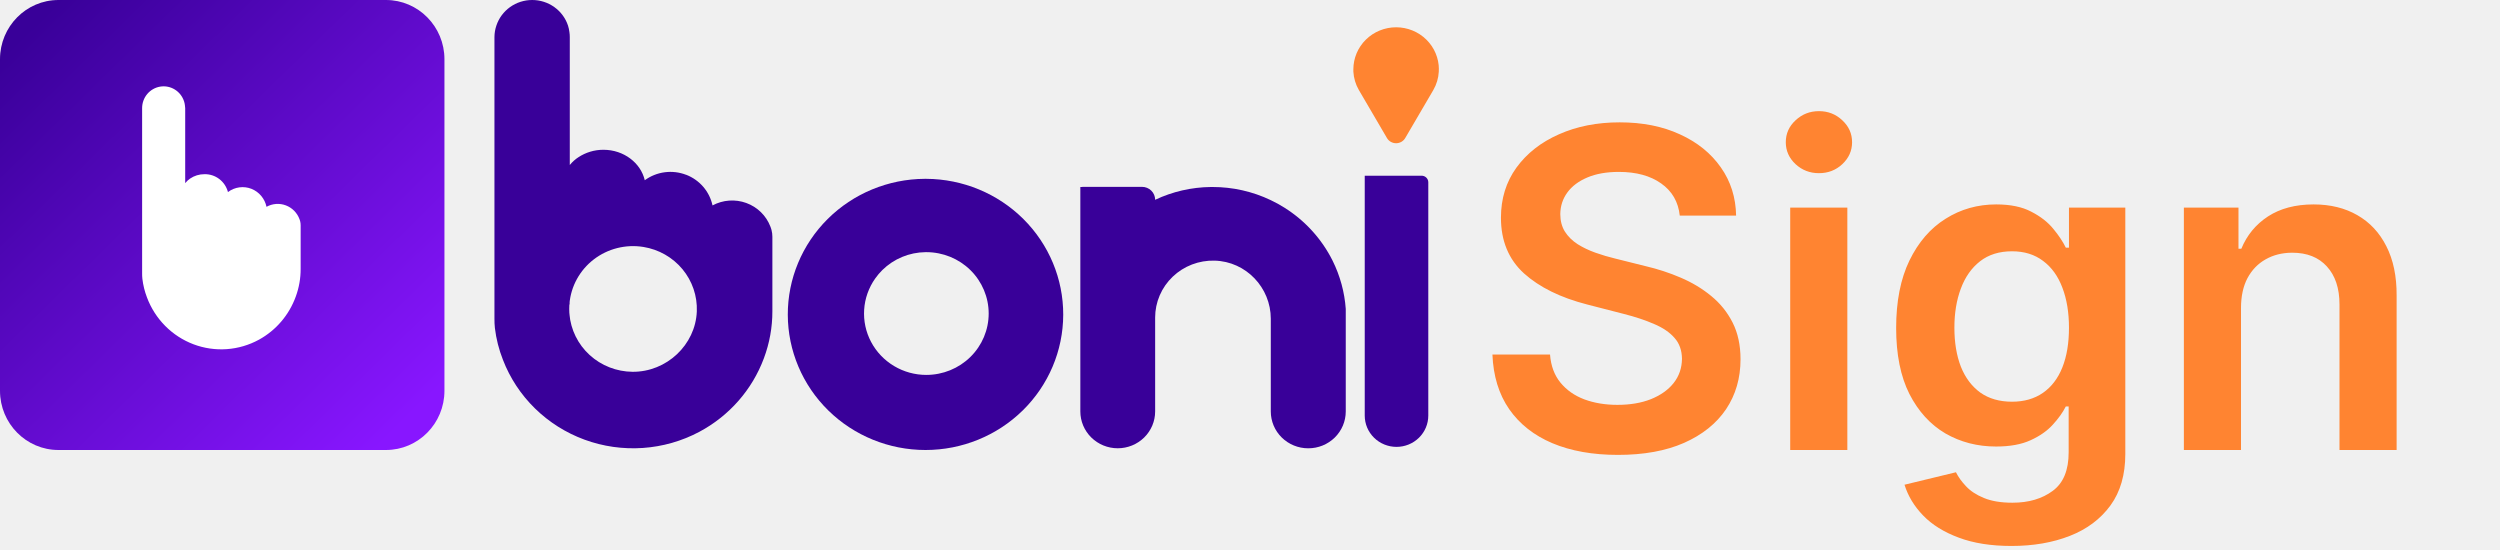
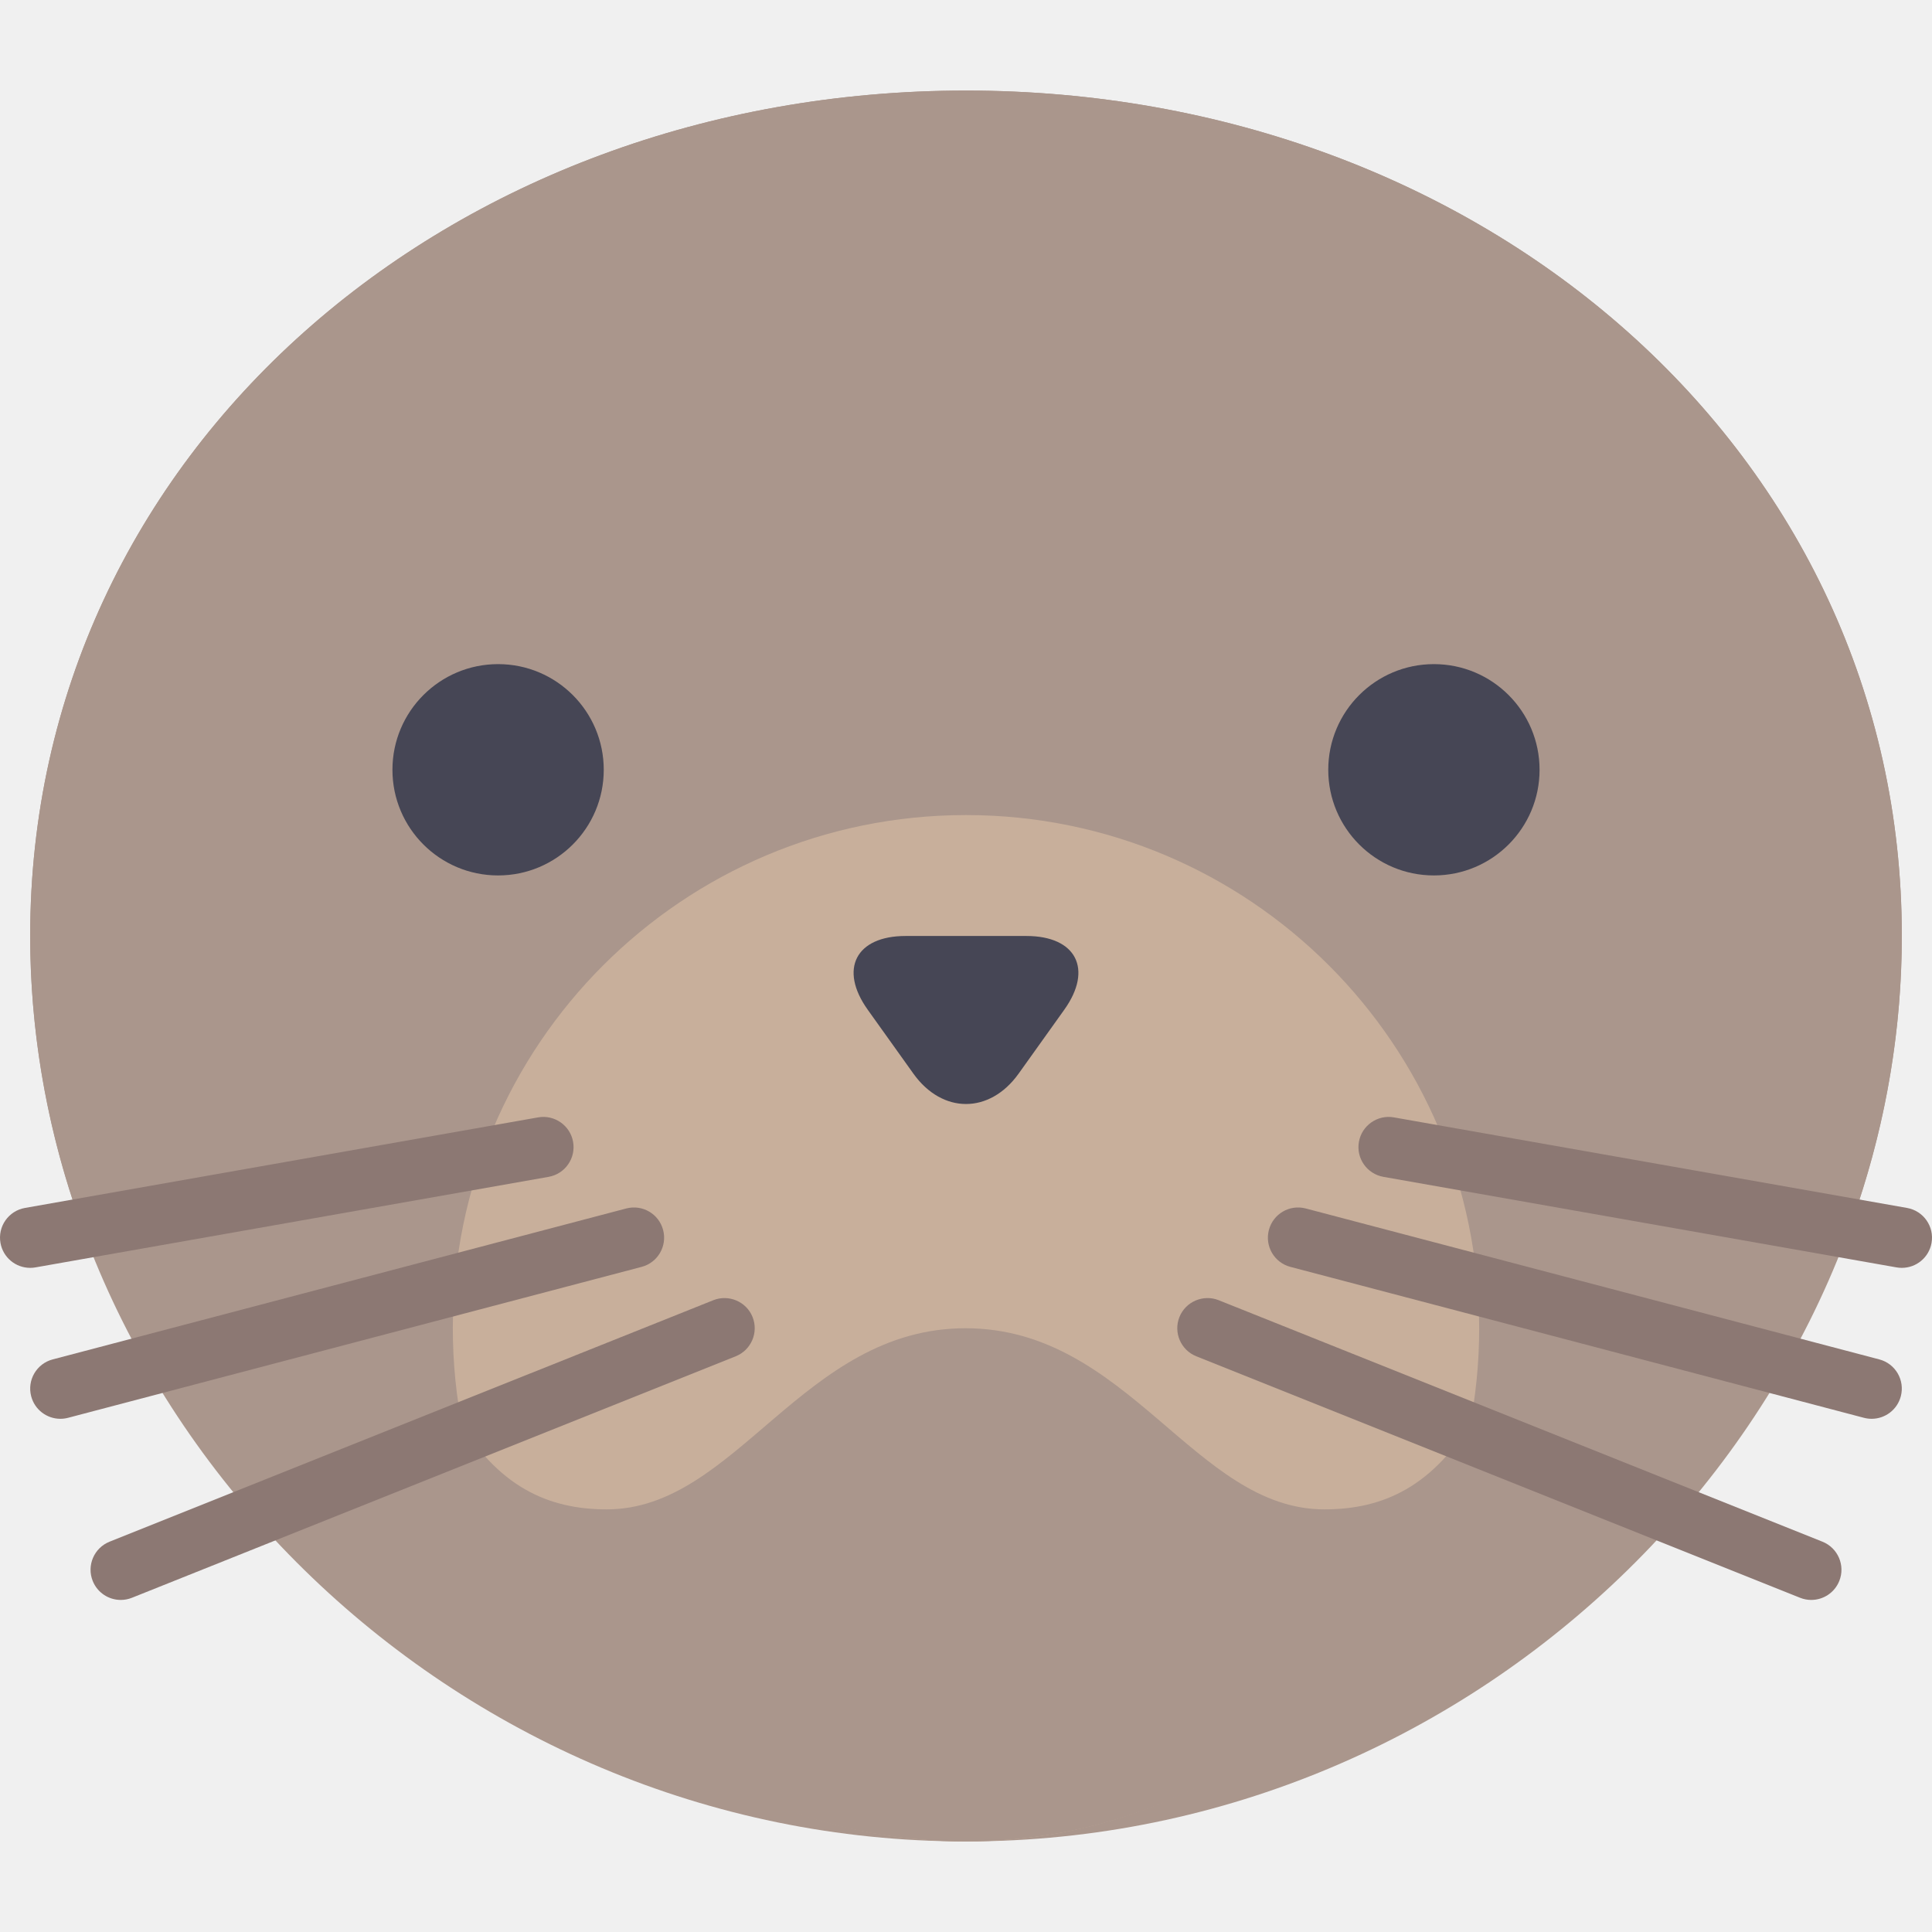
- <svg xmlns="http://www.w3.org/2000/svg" width="450" height="99" viewBox="0 0 450 99" fill="none">
-   <path d="M102.497 54.341V54.687C102.484 54.769 102.477 54.851 102.476 54.933C102.466 54.746 102.466 54.54 102.497 54.341Z" fill="#390099" />
-   <path d="M102.496 56.536V56.88C102.476 56.683 102.476 56.475 102.476 56.281C102.477 56.366 102.483 56.451 102.496 56.536Z" fill="#390099" />
-   <path d="M102.497 54.341V54.687C102.484 54.769 102.477 54.851 102.476 54.933C102.466 54.746 102.466 54.54 102.497 54.341Z" fill="#390099" />
-   <path d="M102.496 56.536V56.88C102.476 56.683 102.476 56.475 102.476 56.281C102.477 56.366 102.483 56.451 102.496 56.536Z" fill="#390099" />
-   <path d="M102.497 54.341V54.687C102.484 54.769 102.477 54.851 102.476 54.933C102.466 54.746 102.466 54.54 102.497 54.341Z" fill="#390099" />
-   <path d="M102.496 56.536V56.88C102.476 56.683 102.476 56.475 102.476 56.281C102.477 56.366 102.483 56.451 102.496 56.536Z" fill="#390099" />
-   <path d="M166.742 32.189H166.442C159.881 32.228 153.603 34.827 148.984 39.415C144.366 44.004 141.783 50.208 141.803 56.668C141.823 63.128 144.443 69.317 149.09 73.878C153.737 78.439 160.031 81 166.592 81C173.154 81 179.447 78.439 184.094 73.878C188.741 69.317 191.361 63.128 191.381 56.668C191.401 50.208 188.818 44.004 184.2 39.415C179.581 34.827 173.303 32.228 166.742 32.189ZM166.742 67.485C164.692 67.485 162.682 66.931 160.929 65.885C159.177 64.839 157.749 63.34 156.8 61.552C155.851 59.763 155.418 57.753 155.548 55.739C155.677 53.725 156.365 51.785 157.535 50.128C157.918 49.586 158.349 49.077 158.822 48.609C160.889 46.576 163.681 45.42 166.602 45.388H166.742C169.718 45.388 172.572 46.551 174.676 48.623C176.781 50.695 177.963 53.505 177.963 56.435C177.963 59.365 176.781 62.175 174.676 64.247C172.572 66.319 169.718 67.483 166.742 67.483V67.485Z" fill="#390099" />
-   <path d="M242.236 55.598V74.065C242.236 75.823 241.526 77.509 240.264 78.752C239.001 79.995 237.289 80.694 235.503 80.694H235.476C233.69 80.694 231.977 79.995 230.715 78.752C229.452 77.509 228.743 75.823 228.743 74.065V57.371C228.743 51.788 224.297 47.059 218.629 46.915C217.238 46.876 215.853 47.112 214.556 47.609C213.26 48.107 212.078 48.855 211.08 49.81C210.082 50.765 209.289 51.907 208.747 53.169C208.205 54.431 207.926 55.787 207.926 57.157V74.06C207.926 75.818 207.217 77.504 205.954 78.747C204.692 79.99 202.979 80.689 201.193 80.689C199.408 80.689 197.695 79.99 196.433 78.747C195.17 77.504 194.461 75.818 194.461 74.06V33.657H194.817V33.633H205.56C205.87 33.633 206.178 33.693 206.465 33.81C206.752 33.927 207.013 34.099 207.233 34.315C207.453 34.532 207.627 34.788 207.746 35.071C207.865 35.354 207.926 35.657 207.926 35.963C211.061 34.482 214.487 33.696 217.963 33.66H218.257C221.885 33.656 225.466 34.465 228.73 36.024C229.58 36.426 230.403 36.878 231.197 37.379C234.917 39.718 237.915 43.016 239.864 46.915C241.215 49.632 242.02 52.58 242.236 55.598Z" fill="#390099" />
-   <path d="M128.415 38.543C128.415 38.688 128.415 38.83 128.402 38.975V38.111C128.4 38.256 128.415 38.398 128.415 38.543Z" fill="#390099" />
-   <path d="M138.873 41.398C138.853 41.325 138.833 41.251 138.808 41.177C138.783 41.103 138.753 41.003 138.721 40.917L138.666 40.775C138.294 39.805 137.716 38.925 136.969 38.194C136.223 37.464 135.326 36.899 134.339 36.539C133.351 36.179 132.297 36.032 131.247 36.107C130.197 36.183 129.176 36.479 128.253 36.977C127.988 35.743 127.417 34.593 126.59 33.631C125.763 32.668 124.706 31.922 123.515 31.46H123.49C122.268 30.991 120.945 30.835 119.646 31.007C118.346 31.179 117.112 31.673 116.059 32.442C115.333 29.322 112.276 26.96 108.625 26.96C107.01 26.955 105.429 27.428 104.09 28.318C103.817 28.493 103.559 28.69 103.319 28.907C103.063 29.133 102.827 29.38 102.611 29.643L102.561 29.702V6.686C102.563 6.374 102.54 6.062 102.491 5.753C102.446 5.365 102.362 4.982 102.242 4.609C101.799 3.269 100.937 2.102 99.778 1.274C98.62 0.446 97.226 0 95.795 0C94.363 0 92.969 0.446 91.811 1.274C90.653 2.102 89.79 3.269 89.347 4.609C89.119 5.279 89.002 5.98 89.001 6.686V57.393C88.995 57.948 89.022 58.503 89.081 59.055C89.318 61.009 89.803 62.926 90.527 64.76C91.793 68.05 93.759 71.035 96.293 73.516C98.828 75.996 101.871 77.915 105.22 79.142C108.569 80.37 112.146 80.878 115.71 80.634C119.275 80.389 122.745 79.396 125.889 77.723C131.265 74.851 135.394 70.147 137.499 64.493C138.517 61.775 139.035 58.9 139.028 56.003V42.638C139.031 42.22 138.979 41.803 138.873 41.398ZM125.427 56.042C125.198 62.072 119.981 66.972 113.857 66.923C110.989 66.898 108.234 65.819 106.132 63.898C104.031 61.976 102.735 59.35 102.499 56.536V56.88C102.479 56.683 102.479 56.474 102.479 56.281C102.479 56.087 102.461 55.836 102.461 55.608C102.461 55.38 102.461 55.169 102.479 54.94C102.496 54.712 102.479 54.54 102.499 54.341V54.687C102.628 53.13 103.084 51.616 103.838 50.24C104.591 48.865 105.626 47.658 106.877 46.697C108.128 45.735 109.568 45.038 111.106 44.652C112.643 44.265 114.246 44.196 115.812 44.45C118.574 44.897 121.075 46.322 122.846 48.456C124.616 50.591 125.534 53.289 125.427 56.042Z" fill="#390099" />
-   <path d="M245.652 31.627H255.891C256.209 31.627 256.515 31.752 256.74 31.974C256.966 32.196 257.093 32.496 257.093 32.81V74.806C257.093 76.3 256.49 77.733 255.417 78.789C254.344 79.845 252.889 80.438 251.372 80.438C249.855 80.438 248.4 79.845 247.327 78.789C246.255 77.733 245.652 76.3 245.652 74.806V31.627Z" fill="#390099" />
-   <path d="M258.985 12.49C258.985 12.62 258.985 12.753 258.985 12.883C258.923 14.05 258.586 15.186 258 16.202L257.928 16.327L252.94 24.849C252.774 25.133 252.534 25.369 252.246 25.532C251.957 25.696 251.63 25.783 251.297 25.783C250.964 25.783 250.637 25.696 250.348 25.532C250.06 25.369 249.82 25.133 249.654 24.849L244.667 16.327L244.594 16.202C244.006 15.187 243.667 14.05 243.604 12.883C243.604 12.753 243.604 12.62 243.604 12.49C243.604 10.48 244.415 8.552 245.859 7.131C247.303 5.71 249.261 4.911 251.302 4.911C253.344 4.911 255.302 5.71 256.745 7.131C258.189 8.552 259 10.48 259 12.49H258.985Z" fill="#FF8431" />
-   <path d="M69.47 0H10.53C4.715 0 0 4.773 0 10.662V70.338C0 76.227 4.715 81 10.53 81H69.47C75.285 81 80 76.227 80 70.338V10.662C80 4.773 75.285 0 69.47 0Z" fill="url(#paint0_linear_14_53)" />
-   <path d="M54.117 40.552V48.393C54.122 50.093 53.826 51.781 53.242 53.375C52.042 56.692 49.689 59.451 46.624 61.136C44.831 62.119 42.851 62.702 40.817 62.846C38.783 62.99 36.743 62.692 34.832 61.971C32.921 61.251 31.185 60.125 29.74 58.669C28.294 57.214 27.173 55.462 26.452 53.531C26.039 52.454 25.762 51.329 25.628 50.182C25.594 49.859 25.579 49.533 25.582 49.208V19.464C25.581 18.531 25.908 17.628 26.506 16.918C27.104 16.208 27.932 15.737 28.842 15.59C29.752 15.443 30.684 15.629 31.47 16.116C32.256 16.602 32.845 17.357 33.131 18.244C33.202 18.463 33.252 18.689 33.279 18.918C33.312 19.098 33.331 19.28 33.335 19.464V32.965L33.363 32.932C33.486 32.777 33.621 32.632 33.768 32.499C33.904 32.37 34.05 32.254 34.205 32.151C34.969 31.629 35.87 31.352 36.791 31.355C37.752 31.33 38.694 31.635 39.463 32.218C40.233 32.802 40.786 33.63 41.033 34.571C41.633 34.118 42.336 33.827 43.078 33.726C43.819 33.625 44.574 33.716 45.27 33.992C45.949 34.264 46.551 34.702 47.023 35.266C47.494 35.83 47.821 36.504 47.972 37.227C48.499 36.934 49.082 36.758 49.681 36.713C50.28 36.668 50.882 36.754 51.446 36.966C52.009 37.177 52.521 37.509 52.947 37.938C53.372 38.368 53.702 38.885 53.912 39.455L53.94 39.539C53.94 39.591 53.977 39.643 53.991 39.695C54.006 39.737 54.018 39.779 54.028 39.822C54.089 40.06 54.118 40.306 54.117 40.552Z" fill="white" />
-   <path d="M302.358 38.812C302.093 36.331 300.975 34.4 299.006 33.017C297.055 31.634 294.517 30.943 291.392 30.943C289.195 30.943 287.311 31.275 285.739 31.938C284.167 32.6 282.964 33.5 282.131 34.636C281.297 35.773 280.871 37.07 280.852 38.528C280.852 39.74 281.127 40.792 281.676 41.682C282.244 42.572 283.011 43.33 283.977 43.955C284.943 44.561 286.013 45.072 287.188 45.489C288.362 45.905 289.545 46.256 290.739 46.54L296.193 47.903C298.39 48.415 300.502 49.106 302.528 49.977C304.574 50.849 306.402 51.947 308.011 53.273C309.64 54.599 310.928 56.199 311.875 58.074C312.822 59.949 313.295 62.146 313.295 64.665C313.295 68.074 312.424 71.076 310.682 73.671C308.939 76.246 306.42 78.263 303.125 79.722C299.848 81.161 295.881 81.881 291.222 81.881C286.695 81.881 282.765 81.18 279.432 79.778C276.117 78.377 273.523 76.331 271.648 73.642C269.792 70.953 268.788 67.676 268.636 63.812H279.006C279.157 65.839 279.782 67.525 280.881 68.869C281.979 70.214 283.409 71.218 285.17 71.881C286.951 72.544 288.939 72.875 291.136 72.875C293.428 72.875 295.436 72.534 297.159 71.852C298.902 71.151 300.265 70.186 301.25 68.954C302.235 67.704 302.737 66.246 302.756 64.579C302.737 63.064 302.292 61.814 301.42 60.83C300.549 59.826 299.328 58.992 297.756 58.33C296.203 57.648 294.384 57.042 292.301 56.511L285.682 54.807C280.89 53.576 277.102 51.71 274.318 49.21C271.553 46.691 270.17 43.349 270.17 39.182C270.17 35.754 271.098 32.752 272.955 30.176C274.83 27.6 277.377 25.602 280.597 24.182C283.816 22.742 287.462 22.023 291.534 22.023C295.663 22.023 299.28 22.742 302.386 24.182C305.511 25.602 307.964 27.581 309.744 30.119C311.525 32.638 312.443 35.536 312.5 38.812H302.358ZM322.237 81V37.364H332.521V81H322.237ZM327.408 31.171C325.779 31.171 324.377 30.631 323.203 29.551C322.029 28.453 321.442 27.136 321.442 25.602C321.442 24.049 322.029 22.733 323.203 21.653C324.377 20.555 325.779 20.006 327.408 20.006C329.055 20.006 330.457 20.555 331.612 21.653C332.786 22.733 333.374 24.049 333.374 25.602C333.374 27.136 332.786 28.453 331.612 29.551C330.457 30.631 329.055 31.171 327.408 31.171ZM362.074 98.273C358.381 98.273 355.208 97.771 352.557 96.767C349.905 95.782 347.775 94.456 346.165 92.79C344.555 91.123 343.438 89.276 342.812 87.25L352.074 85.006C352.491 85.858 353.097 86.701 353.892 87.534C354.688 88.386 355.758 89.087 357.102 89.636C358.466 90.204 360.18 90.489 362.244 90.489C365.161 90.489 367.576 89.778 369.489 88.358C371.402 86.956 372.358 84.646 372.358 81.426V73.159H371.847C371.316 74.22 370.54 75.309 369.517 76.426C368.513 77.544 367.178 78.481 365.511 79.239C363.864 79.996 361.79 80.375 359.29 80.375C355.938 80.375 352.898 79.589 350.17 78.017C347.462 76.426 345.303 74.059 343.693 70.915C342.102 67.752 341.307 63.794 341.307 59.04C341.307 54.248 342.102 50.205 343.693 46.909C345.303 43.595 347.472 41.085 350.199 39.381C352.926 37.657 355.966 36.795 359.318 36.795C361.875 36.795 363.977 37.231 365.625 38.102C367.292 38.955 368.617 39.987 369.602 41.199C370.587 42.392 371.335 43.519 371.847 44.58H372.415V37.364H382.557V81.71C382.557 85.441 381.667 88.528 379.886 90.972C378.106 93.415 375.672 95.242 372.585 96.454C369.498 97.667 365.994 98.273 362.074 98.273ZM362.159 72.307C364.337 72.307 366.193 71.776 367.727 70.716C369.261 69.655 370.426 68.131 371.222 66.142C372.017 64.153 372.415 61.767 372.415 58.983C372.415 56.237 372.017 53.831 371.222 51.767C370.445 49.703 369.29 48.102 367.756 46.966C366.241 45.811 364.375 45.233 362.159 45.233C359.867 45.233 357.955 45.83 356.42 47.023C354.886 48.216 353.731 49.854 352.955 51.938C352.178 54.002 351.79 56.35 351.79 58.983C351.79 61.653 352.178 63.992 352.955 66C353.75 67.989 354.915 69.542 356.449 70.659C358.002 71.758 359.905 72.307 362.159 72.307ZM403.381 55.432V81H393.097V37.364H402.926V44.778H403.438C404.441 42.335 406.042 40.394 408.239 38.955C410.455 37.515 413.191 36.795 416.449 36.795C419.46 36.795 422.083 37.439 424.318 38.727C426.572 40.015 428.314 41.881 429.545 44.324C430.795 46.767 431.411 49.731 431.392 53.216V81H421.108V54.807C421.108 51.89 420.35 49.608 418.835 47.96C417.339 46.312 415.265 45.489 412.614 45.489C410.814 45.489 409.214 45.886 407.812 46.682C406.43 47.458 405.341 48.585 404.545 50.062C403.769 51.54 403.381 53.33 403.381 55.432Z" fill="#FF8431" />
-   <defs>
-     <linearGradient id="paint0_linear_14_53" x1="5.767" y1="4.709" x2="74.234" y2="74.536" gradientUnits="userSpaceOnUse">
-       <stop stop-color="#390099" />
-       <stop offset="1" stop-color="#8816FF" />
-     </linearGradient>
-   </defs>
+ <svg xmlns="http://www.w3.org/2000/svg" height="40" width="40" version="1.1" viewBox="0 0 511.998 511.998" xml:space="preserve">
+   <path style="fill:#AA968C;" d="M503.999,247.999c0,128.13-111.033,240-248,240S8,376.129,8,247.999s111.033-224,248-224     S503.999,119.869,503.999,247.999z" />
+   <path style="fill:#AA968C;" d="M255.999,23.999C119.033,23.999,8,119.868,8,247.999c0,24.631,4.138,48.647,11.74,71.397     c25.518,34.29,66.232,56.602,112.26,56.602c53.893,0,100.6-30.495,124-75.13c23.4,44.636,70.107,75.13,124,75.13     c46.028,0,86.743-22.312,112.26-56.602c7.602-22.75,11.74-46.767,11.74-71.397C503.999,119.868,392.966,23.999,255.999,23.999z" />
+   <circle style="fill:#C8AF9B;" cx="256" cy="351.999" r="136" />
+   <g>
+     <circle style="fill:#464655;" cx="132" cy="203.999" r="28" />
+     <circle style="fill:#464655;" cx="380" cy="203.999" r="28" />
+     <path style="fill:#464655;" d="M269.949,284.516c-7.672,10.741-20.227,10.741-27.899,0l-12.101-16.941       c-7.672-10.741-3.15-19.53,10.05-19.53h32c13.2,0,17.723,8.788,10.05,19.53L269.949,284.516z" />
+   </g>
+   <path style="fill:#AA968C;" d="M 350.964 399.998 C 316.628 399.998 299.021 351.998 255.882 351.998 C 212.742 351.998 195.135 399.998 160.801 399.998 C 145.395 399.998 131.723 394.147 120.621 374.798 C 131.595 439.03 187.893 487.998 255.881 487.998 C 323.868 487.998 380.168 439.03 391.14 374.798 C 380.04 394.148 366.368 399.998 350.964 399.998 Z" />
+   <g>
+     <path style="fill:#8C7873;" d="M32,423.998c-3.172,0-6.18-1.906-7.43-5.031c-1.641-4.105,0.359-8.758,4.461-10.402l160.008-64       c4.062-1.617,8.758,0.352,10.398,4.457s-0.359,8.758-4.461,10.402l-160.008,64C34,423.811,32.992,423.998,32,423.998z" />
+     <path style="fill:#8C7873;" d="M15.992,375.995c-3.547,0-6.781-2.375-7.727-5.965c-1.125-4.273,1.422-8.648,5.695-9.773l152-40       c4.289-1.121,8.648,1.426,9.773,5.703c1.125,4.273-1.422,8.648-5.695,9.773l-152,40C17.351,375.913,16.672,375.995,15.992,375.995z       " />
+     <path style="fill:#8C7873;" d="M7.992,335.995c-3.812,0-7.187-2.73-7.867-6.609c-0.773-4.352,2.133-8.5,6.484-9.27l136-24       c4.328-0.77,8.508,2.141,9.266,6.488c0.773,4.352-2.133,8.5-6.484,9.27l-136,24C8.922,335.956,8.453,335.995,7.992,335.995z" />
+     <path style="fill:#8C7873;" d="M480,423.998c3.172,0,6.18-1.906,7.43-5.031c1.641-4.105-0.359-8.758-4.461-10.402l-160.008-64       c-4.063-1.617-8.758,0.352-10.398,4.457s0.359,8.758,4.461,10.402l160.008,64C478,423.811,479.007,423.998,480,423.998z" />
+     <path style="fill:#8C7873;" d="M496.007,375.995c3.547,0,6.781-2.375,7.727-5.965c1.125-4.273-1.422-8.648-5.695-9.773l-152-40       c-4.289-1.121-8.648,1.426-9.773,5.703c-1.125,4.273,1.422,8.648,5.695,9.773l152,40       C494.648,375.913,495.328,375.995,496.007,375.995z" />
+     <path style="fill:#8C7873;" d="M504.007,335.995c3.813,0,7.188-2.73,7.867-6.609c0.773-4.352-2.133-8.5-6.484-9.27l-136-24       c-4.328-0.77-8.508,2.141-9.266,6.488c-0.773,4.352,2.133,8.5,6.484,9.27l136,24C503.078,335.956,503.546,335.995,504.007,335.995z       " />
+   </g>
</svg>
